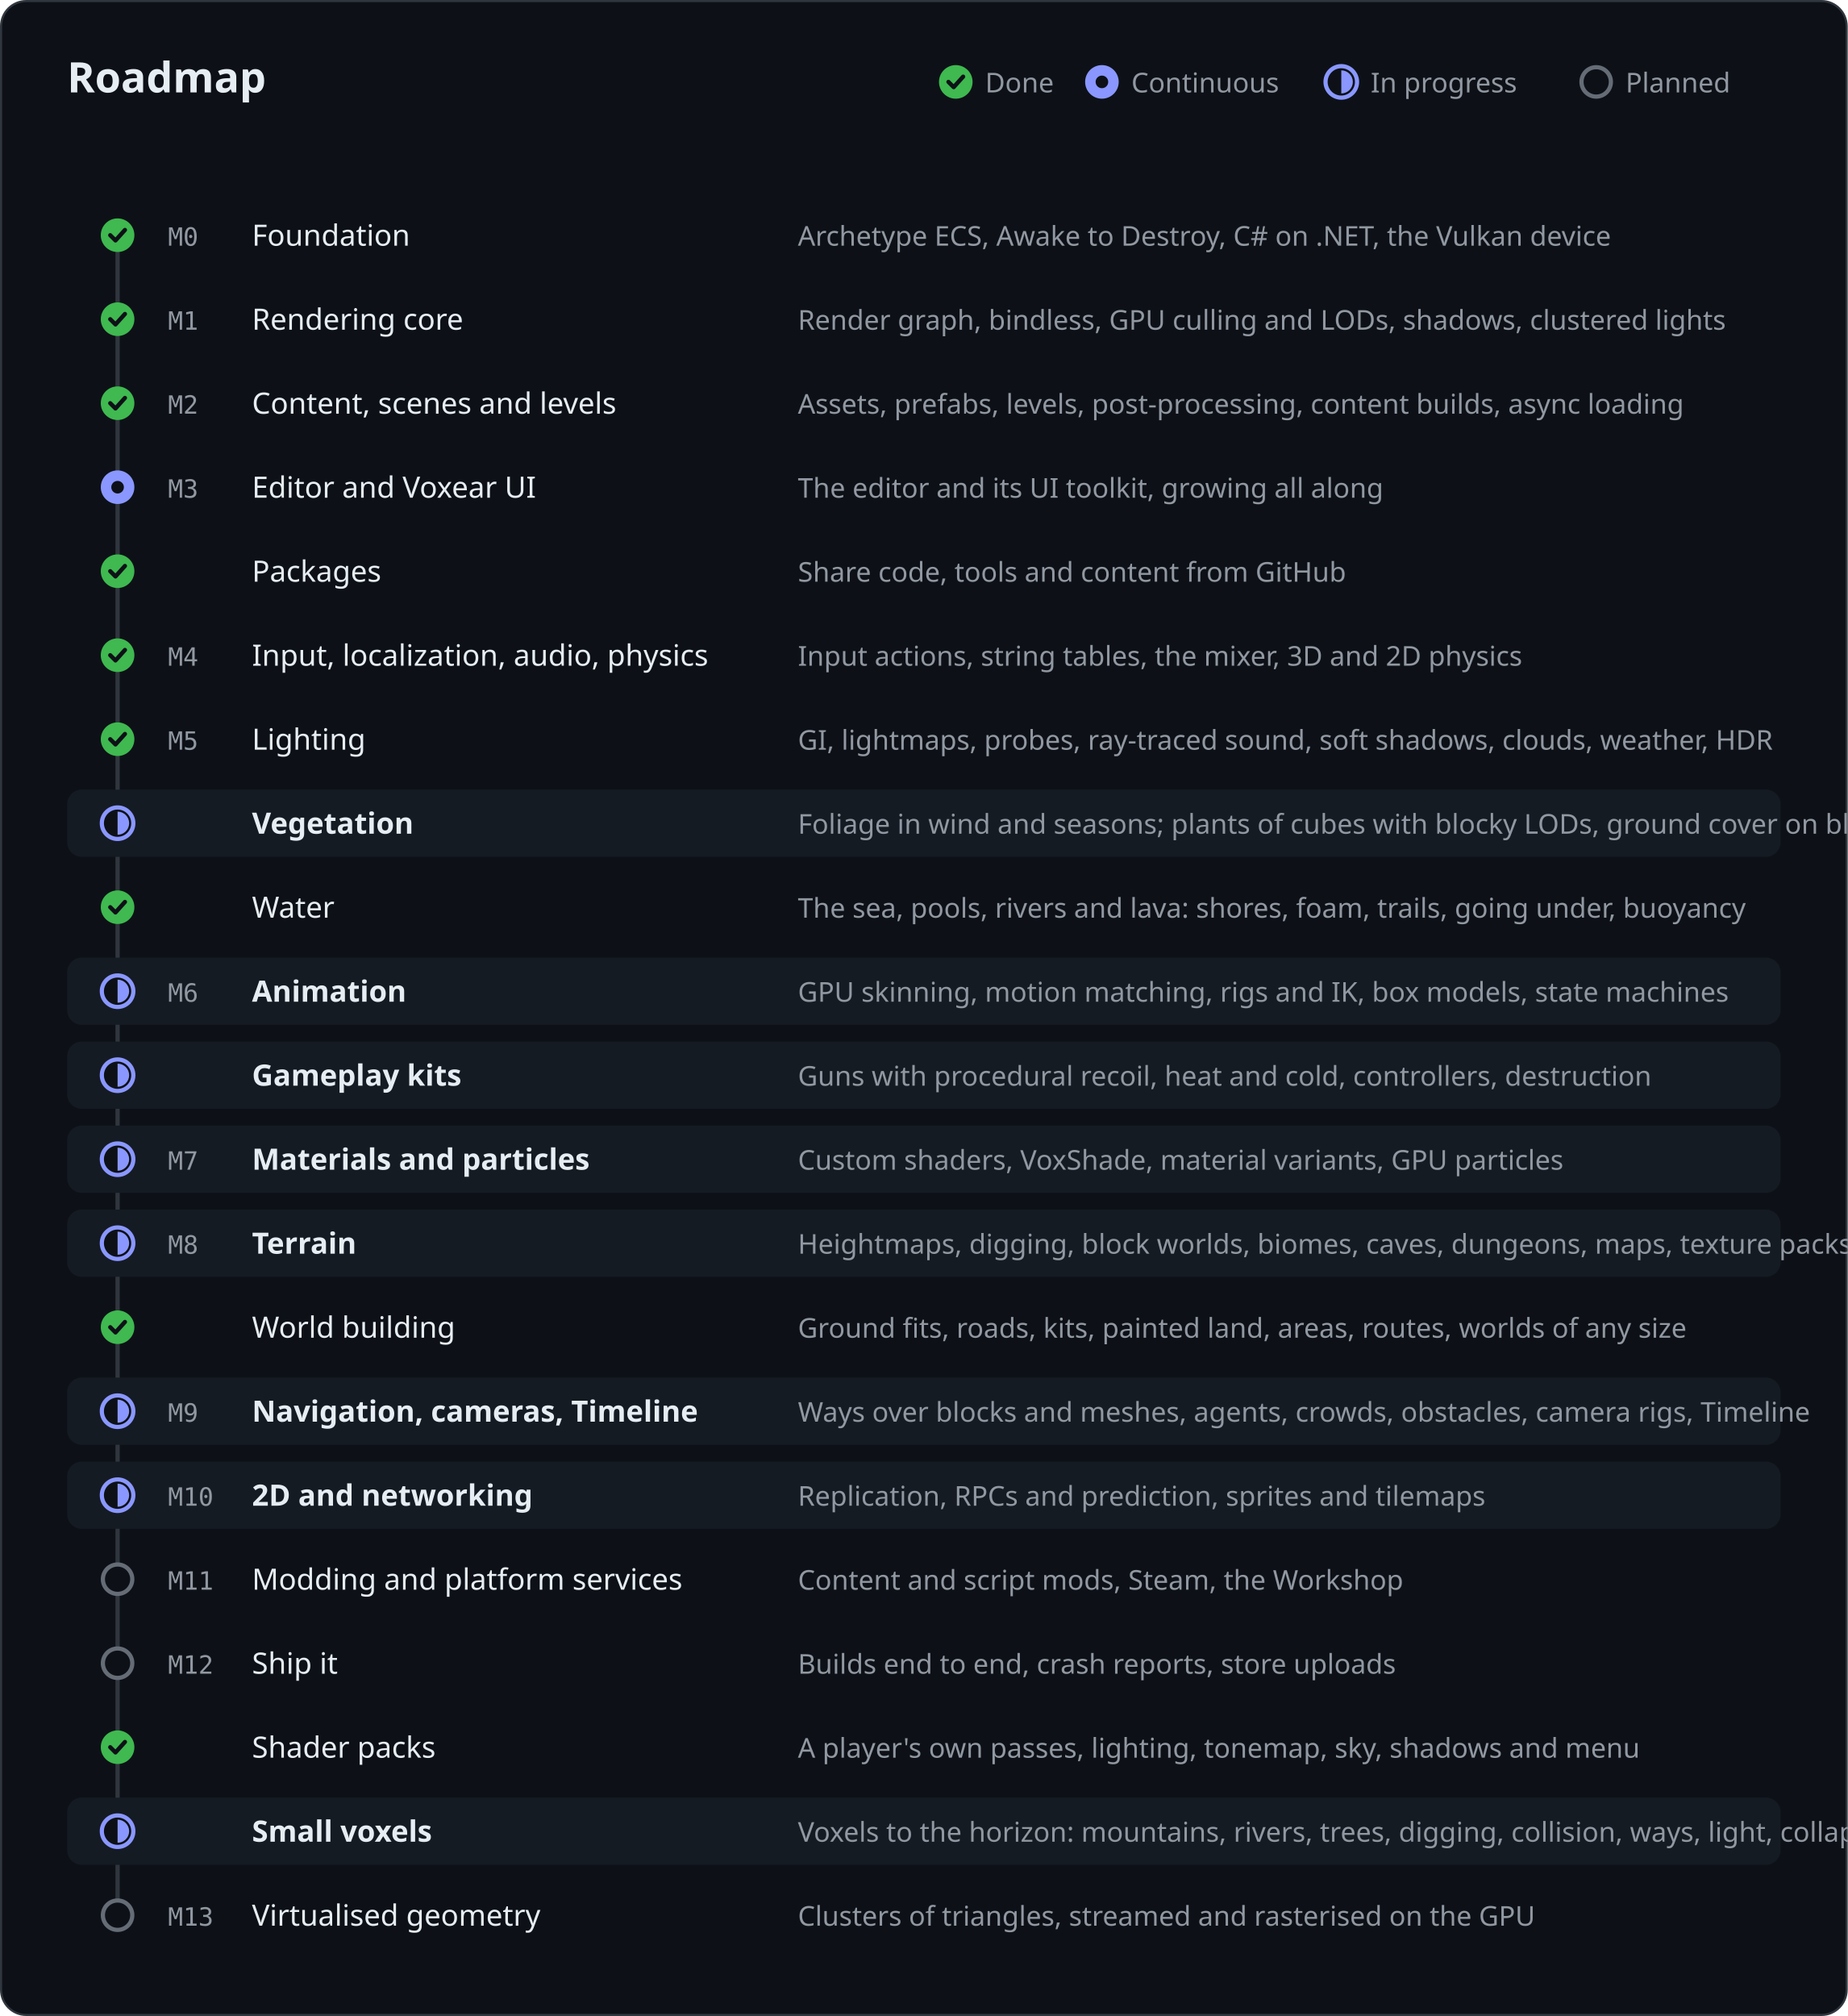
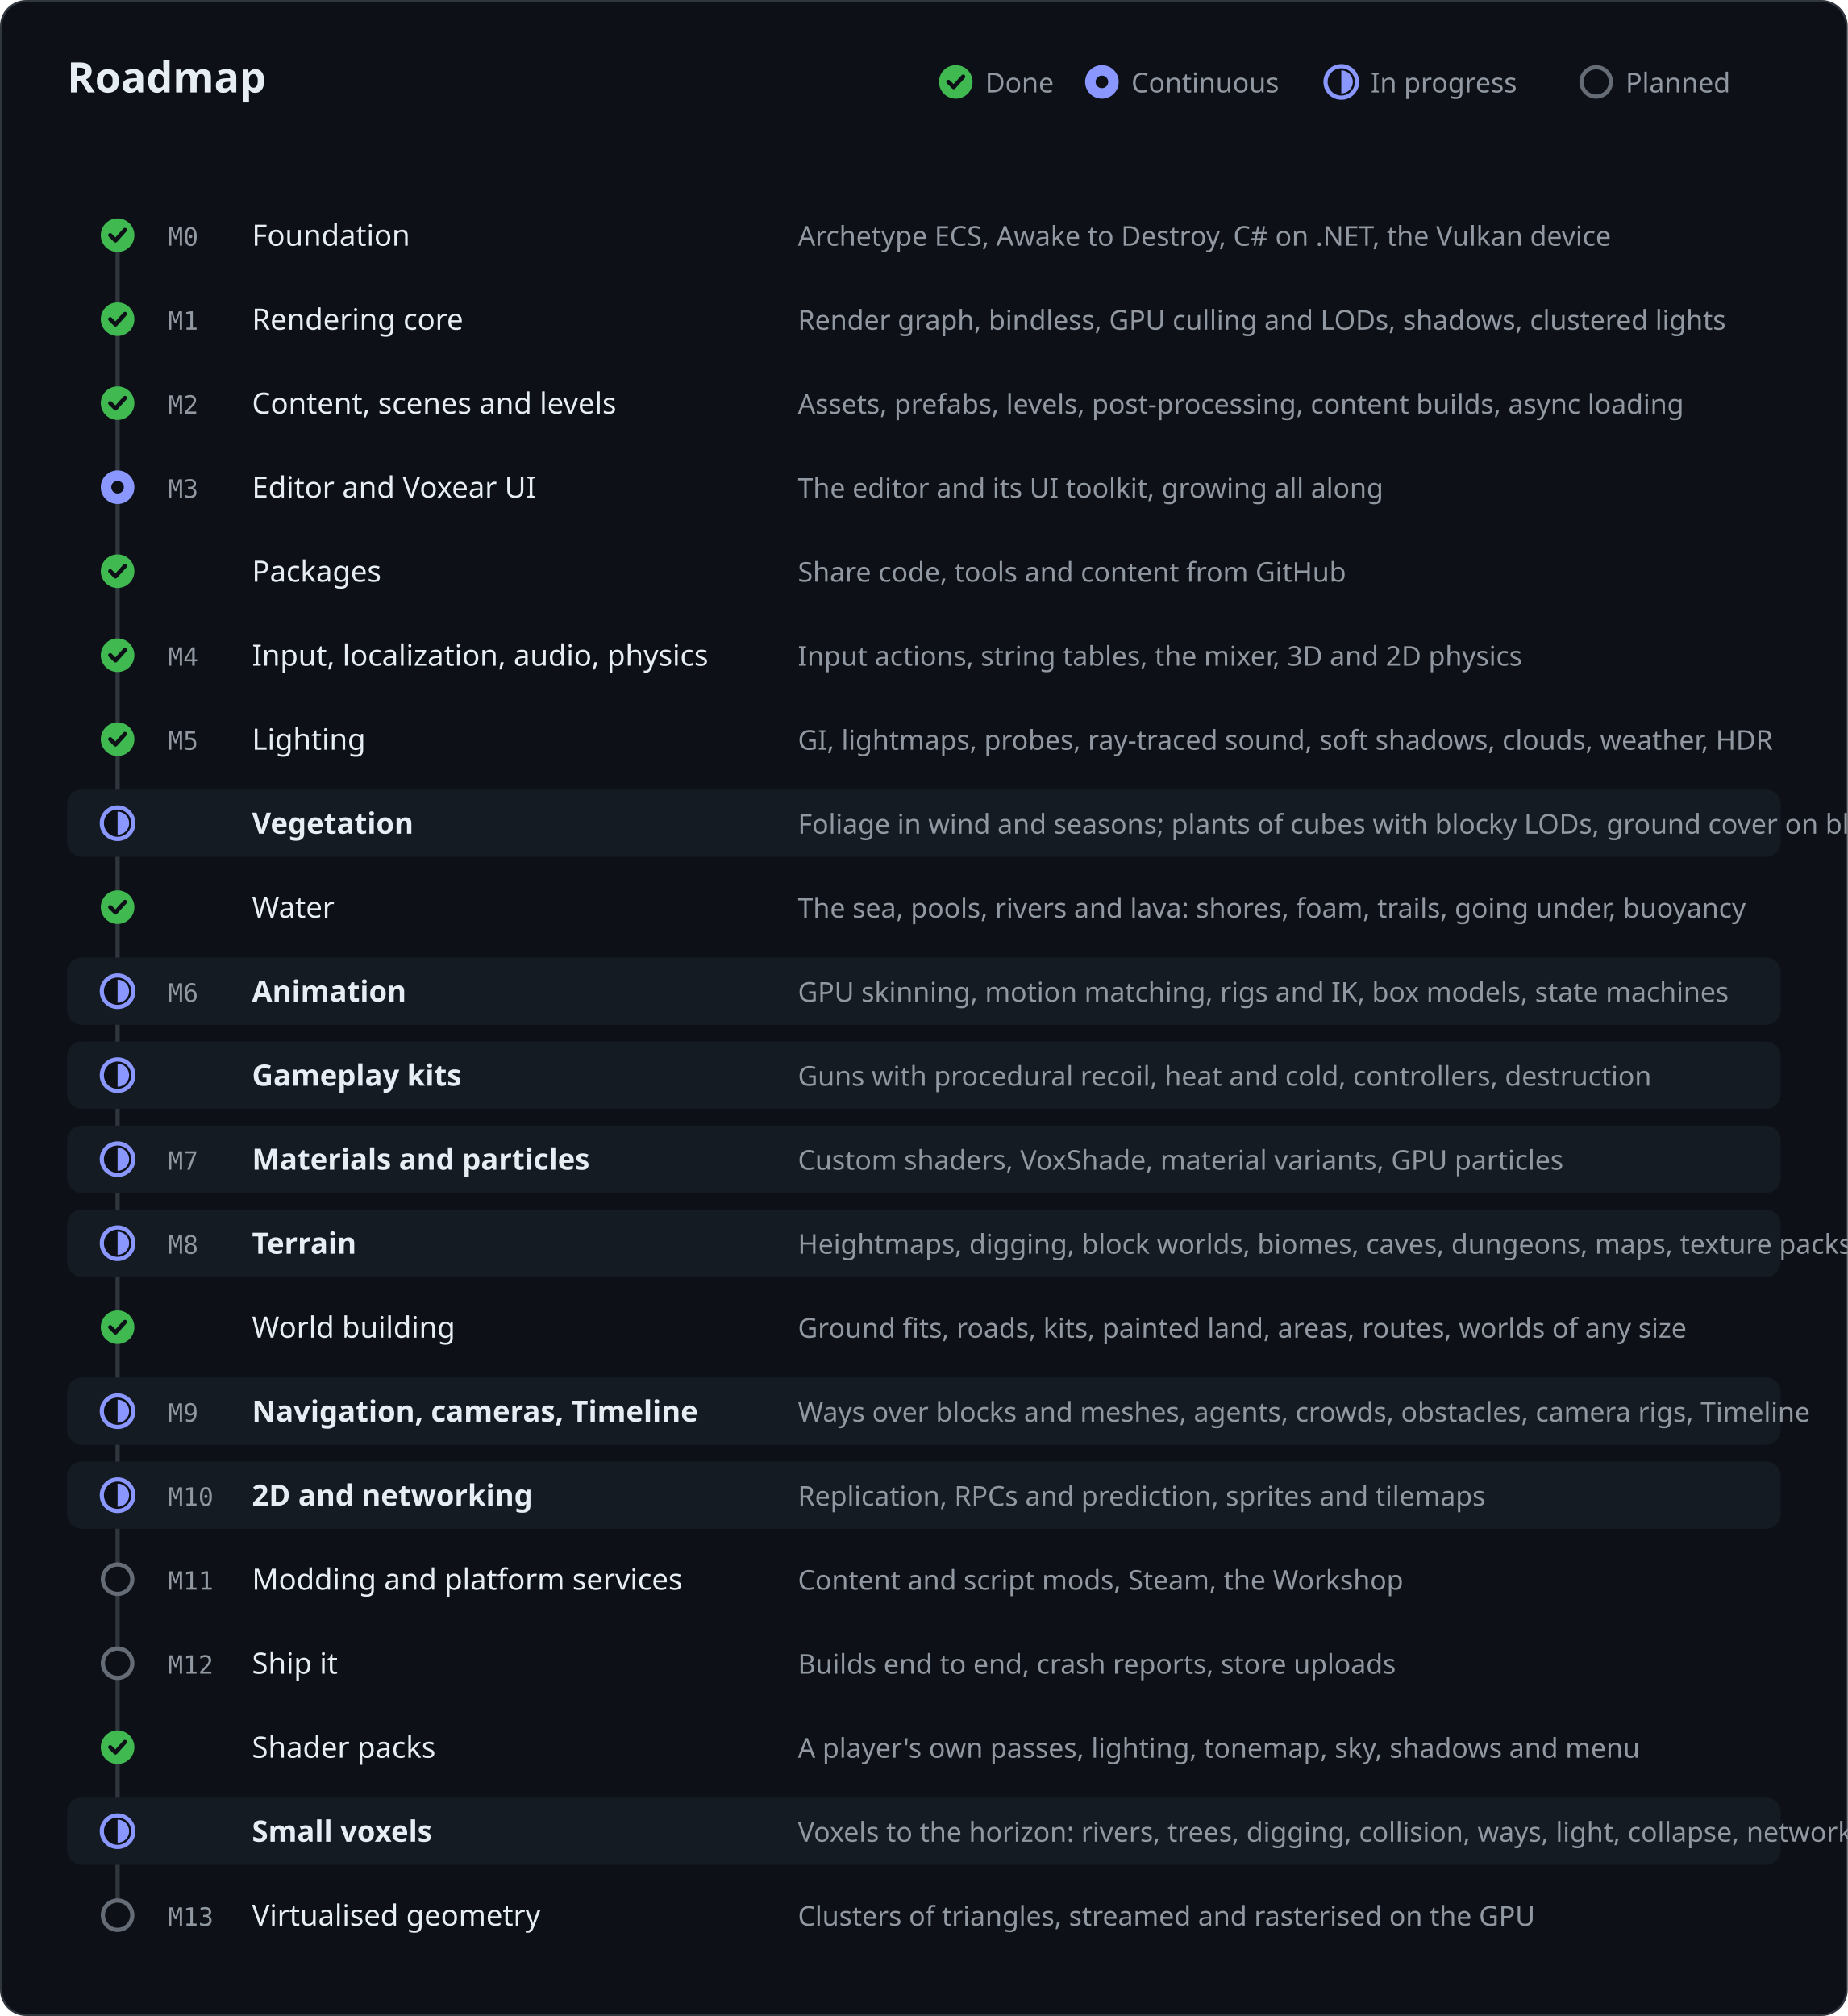
<svg xmlns="http://www.w3.org/2000/svg" width="880" height="960" viewBox="0 0 880 960" role="img" aria-label="Voxear roadmap">
  <rect x="0.5" y="0.5" width="879" height="959" rx="12" fill="#0d1117" stroke="#30363d" />
  <text x="32" y="44" font-family="-apple-system, BlinkMacSystemFont, 'Segoe UI', 'Noto Sans', Helvetica, Arial, sans-serif" font-size="20" font-weight="600" fill="#e6edf3">Roadmap</text>
  <circle cx="760.2" cy="39" r="7" fill="#0d1117" stroke="#656c76" stroke-width="2" />
  <text x="774.2" y="44" font-family="-apple-system, BlinkMacSystemFont, 'Segoe UI', 'Noto Sans', Helvetica, Arial, sans-serif" font-size="13" fill="#9198a1">Planned</text>
  <circle cx="638.8" cy="39" r="7.5" fill="#0d1117" stroke="#8a97ff" stroke-width="2" />
  <path d="M638.8 33.5 a5.5 5.5 0 0 1 0 11 z" fill="#8a97ff" />
  <text x="652.8" y="44" font-family="-apple-system, BlinkMacSystemFont, 'Segoe UI', 'Noto Sans', Helvetica, Arial, sans-serif" font-size="13" fill="#9198a1">In progress</text>
  <circle cx="524.8" cy="39" r="8" fill="#8a97ff" />
  <circle cx="524.8" cy="39" r="3" fill="#0d1117" />
  <text x="538.8" y="44" font-family="-apple-system, BlinkMacSystemFont, 'Segoe UI', 'Noto Sans', Helvetica, Arial, sans-serif" font-size="13" fill="#9198a1">Continuous</text>
  <circle cx="455.2" cy="39" r="8" fill="#3fb950" />
  <path d="M451.7 39 l2.5 2.5 l4.5-5" fill="none" stroke="#0d1117" stroke-width="2" stroke-linecap="round" stroke-linejoin="round" />
  <text x="469.2" y="44" font-family="-apple-system, BlinkMacSystemFont, 'Segoe UI', 'Noto Sans', Helvetica, Arial, sans-serif" font-size="13" fill="#9198a1">Done</text>
  <line x1="56" y1="112" x2="56" y2="912" stroke="#30363d" stroke-width="2" />
  <circle cx="56" cy="112" r="8" fill="#3fb950" />
  <path d="M52.5 112 l2.5 2.5 l4.5-5" fill="none" stroke="#0d1117" stroke-width="2" stroke-linecap="round" stroke-linejoin="round" />
  <text x="80" y="117" font-family="ui-monospace, SFMono-Regular, 'SF Mono', Menlo, Consolas, monospace" font-size="12" fill="#9198a1">M0</text>
  <text x="120" y="117" font-family="-apple-system, BlinkMacSystemFont, 'Segoe UI', 'Noto Sans', Helvetica, Arial, sans-serif" font-size="14" font-weight="500" fill="#e6edf3">Foundation</text>
  <text x="380" y="117" font-family="-apple-system, BlinkMacSystemFont, 'Segoe UI', 'Noto Sans', Helvetica, Arial, sans-serif" font-size="13" fill="#9198a1">Archetype ECS, Awake to Destroy, C# on .NET, the Vulkan device</text>
  <circle cx="56" cy="152" r="8" fill="#3fb950" />
  <path d="M52.5 152 l2.5 2.5 l4.5-5" fill="none" stroke="#0d1117" stroke-width="2" stroke-linecap="round" stroke-linejoin="round" />
  <text x="80" y="157" font-family="ui-monospace, SFMono-Regular, 'SF Mono', Menlo, Consolas, monospace" font-size="12" fill="#9198a1">M1</text>
  <text x="120" y="157" font-family="-apple-system, BlinkMacSystemFont, 'Segoe UI', 'Noto Sans', Helvetica, Arial, sans-serif" font-size="14" font-weight="500" fill="#e6edf3">Rendering core</text>
  <text x="380" y="157" font-family="-apple-system, BlinkMacSystemFont, 'Segoe UI', 'Noto Sans', Helvetica, Arial, sans-serif" font-size="13" fill="#9198a1">Render graph, bindless, GPU culling and LODs, shadows, clustered lights</text>
  <circle cx="56" cy="192" r="8" fill="#3fb950" />
  <path d="M52.5 192 l2.5 2.5 l4.5-5" fill="none" stroke="#0d1117" stroke-width="2" stroke-linecap="round" stroke-linejoin="round" />
  <text x="80" y="197" font-family="ui-monospace, SFMono-Regular, 'SF Mono', Menlo, Consolas, monospace" font-size="12" fill="#9198a1">M2</text>
  <text x="120" y="197" font-family="-apple-system, BlinkMacSystemFont, 'Segoe UI', 'Noto Sans', Helvetica, Arial, sans-serif" font-size="14" font-weight="500" fill="#e6edf3">Content, scenes and levels</text>
  <text x="380" y="197" font-family="-apple-system, BlinkMacSystemFont, 'Segoe UI', 'Noto Sans', Helvetica, Arial, sans-serif" font-size="13" fill="#9198a1">Assets, prefabs, levels, post-processing, content builds, async loading</text>
  <circle cx="56" cy="232" r="8" fill="#8a97ff" />
  <circle cx="56" cy="232" r="3" fill="#0d1117" />
  <text x="80" y="237" font-family="ui-monospace, SFMono-Regular, 'SF Mono', Menlo, Consolas, monospace" font-size="12" fill="#9198a1">M3</text>
  <text x="120" y="237" font-family="-apple-system, BlinkMacSystemFont, 'Segoe UI', 'Noto Sans', Helvetica, Arial, sans-serif" font-size="14" font-weight="500" fill="#e6edf3">Editor and Voxear UI</text>
  <text x="380" y="237" font-family="-apple-system, BlinkMacSystemFont, 'Segoe UI', 'Noto Sans', Helvetica, Arial, sans-serif" font-size="13" fill="#9198a1">The editor and its UI toolkit, growing all along</text>
  <circle cx="56" cy="272" r="8" fill="#3fb950" />
  <path d="M52.5 272 l2.5 2.5 l4.5-5" fill="none" stroke="#0d1117" stroke-width="2" stroke-linecap="round" stroke-linejoin="round" />
  <text x="80" y="277" font-family="ui-monospace, SFMono-Regular, 'SF Mono', Menlo, Consolas, monospace" font-size="12" fill="#9198a1" />
  <text x="120" y="277" font-family="-apple-system, BlinkMacSystemFont, 'Segoe UI', 'Noto Sans', Helvetica, Arial, sans-serif" font-size="14" font-weight="500" fill="#e6edf3">Packages</text>
  <text x="380" y="277" font-family="-apple-system, BlinkMacSystemFont, 'Segoe UI', 'Noto Sans', Helvetica, Arial, sans-serif" font-size="13" fill="#9198a1">Share code, tools and content from GitHub</text>
  <circle cx="56" cy="312" r="8" fill="#3fb950" />
  <path d="M52.5 312 l2.5 2.5 l4.5-5" fill="none" stroke="#0d1117" stroke-width="2" stroke-linecap="round" stroke-linejoin="round" />
  <text x="80" y="317" font-family="ui-monospace, SFMono-Regular, 'SF Mono', Menlo, Consolas, monospace" font-size="12" fill="#9198a1">M4</text>
  <text x="120" y="317" font-family="-apple-system, BlinkMacSystemFont, 'Segoe UI', 'Noto Sans', Helvetica, Arial, sans-serif" font-size="14" font-weight="500" fill="#e6edf3">Input, localization, audio, physics</text>
  <text x="380" y="317" font-family="-apple-system, BlinkMacSystemFont, 'Segoe UI', 'Noto Sans', Helvetica, Arial, sans-serif" font-size="13" fill="#9198a1">Input actions, string tables, the mixer, 3D and 2D physics</text>
  <circle cx="56" cy="352" r="8" fill="#3fb950" />
  <path d="M52.5 352 l2.5 2.5 l4.5-5" fill="none" stroke="#0d1117" stroke-width="2" stroke-linecap="round" stroke-linejoin="round" />
  <text x="80" y="357" font-family="ui-monospace, SFMono-Regular, 'SF Mono', Menlo, Consolas, monospace" font-size="12" fill="#9198a1">M5</text>
  <text x="120" y="357" font-family="-apple-system, BlinkMacSystemFont, 'Segoe UI', 'Noto Sans', Helvetica, Arial, sans-serif" font-size="14" font-weight="500" fill="#e6edf3">Lighting</text>
  <text x="380" y="357" font-family="-apple-system, BlinkMacSystemFont, 'Segoe UI', 'Noto Sans', Helvetica, Arial, sans-serif" font-size="13" fill="#9198a1">GI, lightmaps, probes, ray-traced sound, soft shadows, clouds, weather, HDR</text>
  <rect x="32" y="376" width="816" height="32" rx="7" fill="#151b23" />
  <circle cx="56" cy="392" r="7.5" fill="#0d1117" stroke="#8a97ff" stroke-width="2" />
  <path d="M56 386.5 a5.5 5.5 0 0 1 0 11 z" fill="#8a97ff" />
  <text x="80" y="397" font-family="ui-monospace, SFMono-Regular, 'SF Mono', Menlo, Consolas, monospace" font-size="12" fill="#9198a1" />
  <text x="120" y="397" font-family="-apple-system, BlinkMacSystemFont, 'Segoe UI', 'Noto Sans', Helvetica, Arial, sans-serif" font-size="14" font-weight="600" fill="#e6edf3">Vegetation</text>
  <text x="380" y="397" font-family="-apple-system, BlinkMacSystemFont, 'Segoe UI', 'Noto Sans', Helvetica, Arial, sans-serif" font-size="13" fill="#9198a1">Foliage in wind and seasons; plants of cubes with blocky LODs, ground cover on blocks</text>
  <circle cx="56" cy="432" r="8" fill="#3fb950" />
  <path d="M52.5 432 l2.5 2.5 l4.5-5" fill="none" stroke="#0d1117" stroke-width="2" stroke-linecap="round" stroke-linejoin="round" />
  <text x="80" y="437" font-family="ui-monospace, SFMono-Regular, 'SF Mono', Menlo, Consolas, monospace" font-size="12" fill="#9198a1" />
  <text x="120" y="437" font-family="-apple-system, BlinkMacSystemFont, 'Segoe UI', 'Noto Sans', Helvetica, Arial, sans-serif" font-size="14" font-weight="500" fill="#e6edf3">Water</text>
  <text x="380" y="437" font-family="-apple-system, BlinkMacSystemFont, 'Segoe UI', 'Noto Sans', Helvetica, Arial, sans-serif" font-size="13" fill="#9198a1">The sea, pools, rivers and lava: shores, foam, trails, going under, buoyancy</text>
  <rect x="32" y="456" width="816" height="32" rx="7" fill="#151b23" />
  <circle cx="56" cy="472" r="7.5" fill="#0d1117" stroke="#8a97ff" stroke-width="2" />
  <path d="M56 466.5 a5.5 5.5 0 0 1 0 11 z" fill="#8a97ff" />
  <text x="80" y="477" font-family="ui-monospace, SFMono-Regular, 'SF Mono', Menlo, Consolas, monospace" font-size="12" fill="#9198a1">M6</text>
  <text x="120" y="477" font-family="-apple-system, BlinkMacSystemFont, 'Segoe UI', 'Noto Sans', Helvetica, Arial, sans-serif" font-size="14" font-weight="600" fill="#e6edf3">Animation</text>
  <text x="380" y="477" font-family="-apple-system, BlinkMacSystemFont, 'Segoe UI', 'Noto Sans', Helvetica, Arial, sans-serif" font-size="13" fill="#9198a1">GPU skinning, motion matching, rigs and IK, box models, state machines</text>
  <rect x="32" y="496" width="816" height="32" rx="7" fill="#151b23" />
  <circle cx="56" cy="512" r="7.5" fill="#0d1117" stroke="#8a97ff" stroke-width="2" />
  <path d="M56 506.5 a5.5 5.5 0 0 1 0 11 z" fill="#8a97ff" />
  <text x="80" y="517" font-family="ui-monospace, SFMono-Regular, 'SF Mono', Menlo, Consolas, monospace" font-size="12" fill="#9198a1" />
  <text x="120" y="517" font-family="-apple-system, BlinkMacSystemFont, 'Segoe UI', 'Noto Sans', Helvetica, Arial, sans-serif" font-size="14" font-weight="600" fill="#e6edf3">Gameplay kits</text>
  <text x="380" y="517" font-family="-apple-system, BlinkMacSystemFont, 'Segoe UI', 'Noto Sans', Helvetica, Arial, sans-serif" font-size="13" fill="#9198a1">Guns with procedural recoil, heat and cold, controllers, destruction</text>
  <rect x="32" y="536" width="816" height="32" rx="7" fill="#151b23" />
  <circle cx="56" cy="552" r="7.5" fill="#0d1117" stroke="#8a97ff" stroke-width="2" />
  <path d="M56 546.5 a5.5 5.5 0 0 1 0 11 z" fill="#8a97ff" />
  <text x="80" y="557" font-family="ui-monospace, SFMono-Regular, 'SF Mono', Menlo, Consolas, monospace" font-size="12" fill="#9198a1">M7</text>
  <text x="120" y="557" font-family="-apple-system, BlinkMacSystemFont, 'Segoe UI', 'Noto Sans', Helvetica, Arial, sans-serif" font-size="14" font-weight="600" fill="#e6edf3">Materials and particles</text>
  <text x="380" y="557" font-family="-apple-system, BlinkMacSystemFont, 'Segoe UI', 'Noto Sans', Helvetica, Arial, sans-serif" font-size="13" fill="#9198a1">Custom shaders, VoxShade, material variants, GPU particles</text>
  <rect x="32" y="576" width="816" height="32" rx="7" fill="#151b23" />
  <circle cx="56" cy="592" r="7.5" fill="#0d1117" stroke="#8a97ff" stroke-width="2" />
  <path d="M56 586.5 a5.5 5.5 0 0 1 0 11 z" fill="#8a97ff" />
  <text x="80" y="597" font-family="ui-monospace, SFMono-Regular, 'SF Mono', Menlo, Consolas, monospace" font-size="12" fill="#9198a1">M8</text>
  <text x="120" y="597" font-family="-apple-system, BlinkMacSystemFont, 'Segoe UI', 'Noto Sans', Helvetica, Arial, sans-serif" font-size="14" font-weight="600" fill="#e6edf3">Terrain</text>
  <text x="380" y="597" font-family="-apple-system, BlinkMacSystemFont, 'Segoe UI', 'Noto Sans', Helvetica, Arial, sans-serif" font-size="13" fill="#9198a1">Heightmaps, digging, block worlds, biomes, caves, dungeons, maps, texture packs</text>
  <circle cx="56" cy="632" r="8" fill="#3fb950" />
  <path d="M52.5 632 l2.5 2.5 l4.5-5" fill="none" stroke="#0d1117" stroke-width="2" stroke-linecap="round" stroke-linejoin="round" />
  <text x="80" y="637" font-family="ui-monospace, SFMono-Regular, 'SF Mono', Menlo, Consolas, monospace" font-size="12" fill="#9198a1" />
  <text x="120" y="637" font-family="-apple-system, BlinkMacSystemFont, 'Segoe UI', 'Noto Sans', Helvetica, Arial, sans-serif" font-size="14" font-weight="500" fill="#e6edf3">World building</text>
  <text x="380" y="637" font-family="-apple-system, BlinkMacSystemFont, 'Segoe UI', 'Noto Sans', Helvetica, Arial, sans-serif" font-size="13" fill="#9198a1">Ground fits, roads, kits, painted land, areas, routes, worlds of any size</text>
  <rect x="32" y="656" width="816" height="32" rx="7" fill="#151b23" />
  <circle cx="56" cy="672" r="7.5" fill="#0d1117" stroke="#8a97ff" stroke-width="2" />
  <path d="M56 666.5 a5.5 5.5 0 0 1 0 11 z" fill="#8a97ff" />
  <text x="80" y="677" font-family="ui-monospace, SFMono-Regular, 'SF Mono', Menlo, Consolas, monospace" font-size="12" fill="#9198a1">M9</text>
  <text x="120" y="677" font-family="-apple-system, BlinkMacSystemFont, 'Segoe UI', 'Noto Sans', Helvetica, Arial, sans-serif" font-size="14" font-weight="600" fill="#e6edf3">Navigation, cameras, Timeline</text>
  <text x="380" y="677" font-family="-apple-system, BlinkMacSystemFont, 'Segoe UI', 'Noto Sans', Helvetica, Arial, sans-serif" font-size="13" fill="#9198a1">Ways over blocks and meshes, agents, crowds, obstacles, camera rigs, Timeline</text>
  <rect x="32" y="696" width="816" height="32" rx="7" fill="#151b23" />
  <circle cx="56" cy="712" r="7.5" fill="#0d1117" stroke="#8a97ff" stroke-width="2" />
  <path d="M56 706.5 a5.5 5.5 0 0 1 0 11 z" fill="#8a97ff" />
  <text x="80" y="717" font-family="ui-monospace, SFMono-Regular, 'SF Mono', Menlo, Consolas, monospace" font-size="12" fill="#9198a1">M10</text>
  <text x="120" y="717" font-family="-apple-system, BlinkMacSystemFont, 'Segoe UI', 'Noto Sans', Helvetica, Arial, sans-serif" font-size="14" font-weight="600" fill="#e6edf3">2D and networking</text>
  <text x="380" y="717" font-family="-apple-system, BlinkMacSystemFont, 'Segoe UI', 'Noto Sans', Helvetica, Arial, sans-serif" font-size="13" fill="#9198a1">Replication, RPCs and prediction, sprites and tilemaps</text>
  <circle cx="56" cy="752" r="7" fill="#0d1117" stroke="#656c76" stroke-width="2" />
  <text x="80" y="757" font-family="ui-monospace, SFMono-Regular, 'SF Mono', Menlo, Consolas, monospace" font-size="12" fill="#9198a1">M11</text>
  <text x="120" y="757" font-family="-apple-system, BlinkMacSystemFont, 'Segoe UI', 'Noto Sans', Helvetica, Arial, sans-serif" font-size="14" font-weight="500" fill="#e6edf3">Modding and platform services</text>
  <text x="380" y="757" font-family="-apple-system, BlinkMacSystemFont, 'Segoe UI', 'Noto Sans', Helvetica, Arial, sans-serif" font-size="13" fill="#9198a1">Content and script mods, Steam, the Workshop</text>
  <circle cx="56" cy="792" r="7" fill="#0d1117" stroke="#656c76" stroke-width="2" />
  <text x="80" y="797" font-family="ui-monospace, SFMono-Regular, 'SF Mono', Menlo, Consolas, monospace" font-size="12" fill="#9198a1">M12</text>
  <text x="120" y="797" font-family="-apple-system, BlinkMacSystemFont, 'Segoe UI', 'Noto Sans', Helvetica, Arial, sans-serif" font-size="14" font-weight="500" fill="#e6edf3">Ship it</text>
  <text x="380" y="797" font-family="-apple-system, BlinkMacSystemFont, 'Segoe UI', 'Noto Sans', Helvetica, Arial, sans-serif" font-size="13" fill="#9198a1">Builds end to end, crash reports, store uploads</text>
  <circle cx="56" cy="832" r="8" fill="#3fb950" />
  <path d="M52.5 832 l2.5 2.5 l4.5-5" fill="none" stroke="#0d1117" stroke-width="2" stroke-linecap="round" stroke-linejoin="round" />
  <text x="80" y="837" font-family="ui-monospace, SFMono-Regular, 'SF Mono', Menlo, Consolas, monospace" font-size="12" fill="#9198a1" />
  <text x="120" y="837" font-family="-apple-system, BlinkMacSystemFont, 'Segoe UI', 'Noto Sans', Helvetica, Arial, sans-serif" font-size="14" font-weight="500" fill="#e6edf3">Shader packs</text>
  <text x="380" y="837" font-family="-apple-system, BlinkMacSystemFont, 'Segoe UI', 'Noto Sans', Helvetica, Arial, sans-serif" font-size="13" fill="#9198a1">A player's own passes, lighting, tonemap, sky, shadows and menu</text>
  <rect x="32" y="856" width="816" height="32" rx="7" fill="#151b23" />
  <circle cx="56" cy="872" r="7.5" fill="#0d1117" stroke="#8a97ff" stroke-width="2" />
  <path d="M56 866.5 a5.5 5.5 0 0 1 0 11 z" fill="#8a97ff" />
  <text x="80" y="877" font-family="ui-monospace, SFMono-Regular, 'SF Mono', Menlo, Consolas, monospace" font-size="12" fill="#9198a1" />
  <text x="120" y="877" font-family="-apple-system, BlinkMacSystemFont, 'Segoe UI', 'Noto Sans', Helvetica, Arial, sans-serif" font-size="14" font-weight="600" fill="#e6edf3">Small voxels</text>
-   <text x="380" y="877" font-family="-apple-system, BlinkMacSystemFont, 'Segoe UI', 'Noto Sans', Helvetica, Arial, sans-serif" font-size="13" fill="#9198a1">Voxels to the horizon: mountains, rivers, trees, digging, collision, ways, light, collapse</text>
+   <text x="380" y="877" font-family="-apple-system, BlinkMacSystemFont, 'Segoe UI', 'Noto Sans', Helvetica, Arial, sans-serif" font-size="13" fill="#9198a1">Voxels to the horizon: rivers, trees, digging, collision, ways, light, collapse, networked</text>
  <circle cx="56" cy="912" r="7" fill="#0d1117" stroke="#656c76" stroke-width="2" />
  <text x="80" y="917" font-family="ui-monospace, SFMono-Regular, 'SF Mono', Menlo, Consolas, monospace" font-size="12" fill="#9198a1">M13</text>
  <text x="120" y="917" font-family="-apple-system, BlinkMacSystemFont, 'Segoe UI', 'Noto Sans', Helvetica, Arial, sans-serif" font-size="14" font-weight="500" fill="#e6edf3">Virtualised geometry</text>
  <text x="380" y="917" font-family="-apple-system, BlinkMacSystemFont, 'Segoe UI', 'Noto Sans', Helvetica, Arial, sans-serif" font-size="13" fill="#9198a1">Clusters of triangles, streamed and rasterised on the GPU</text>
</svg>
